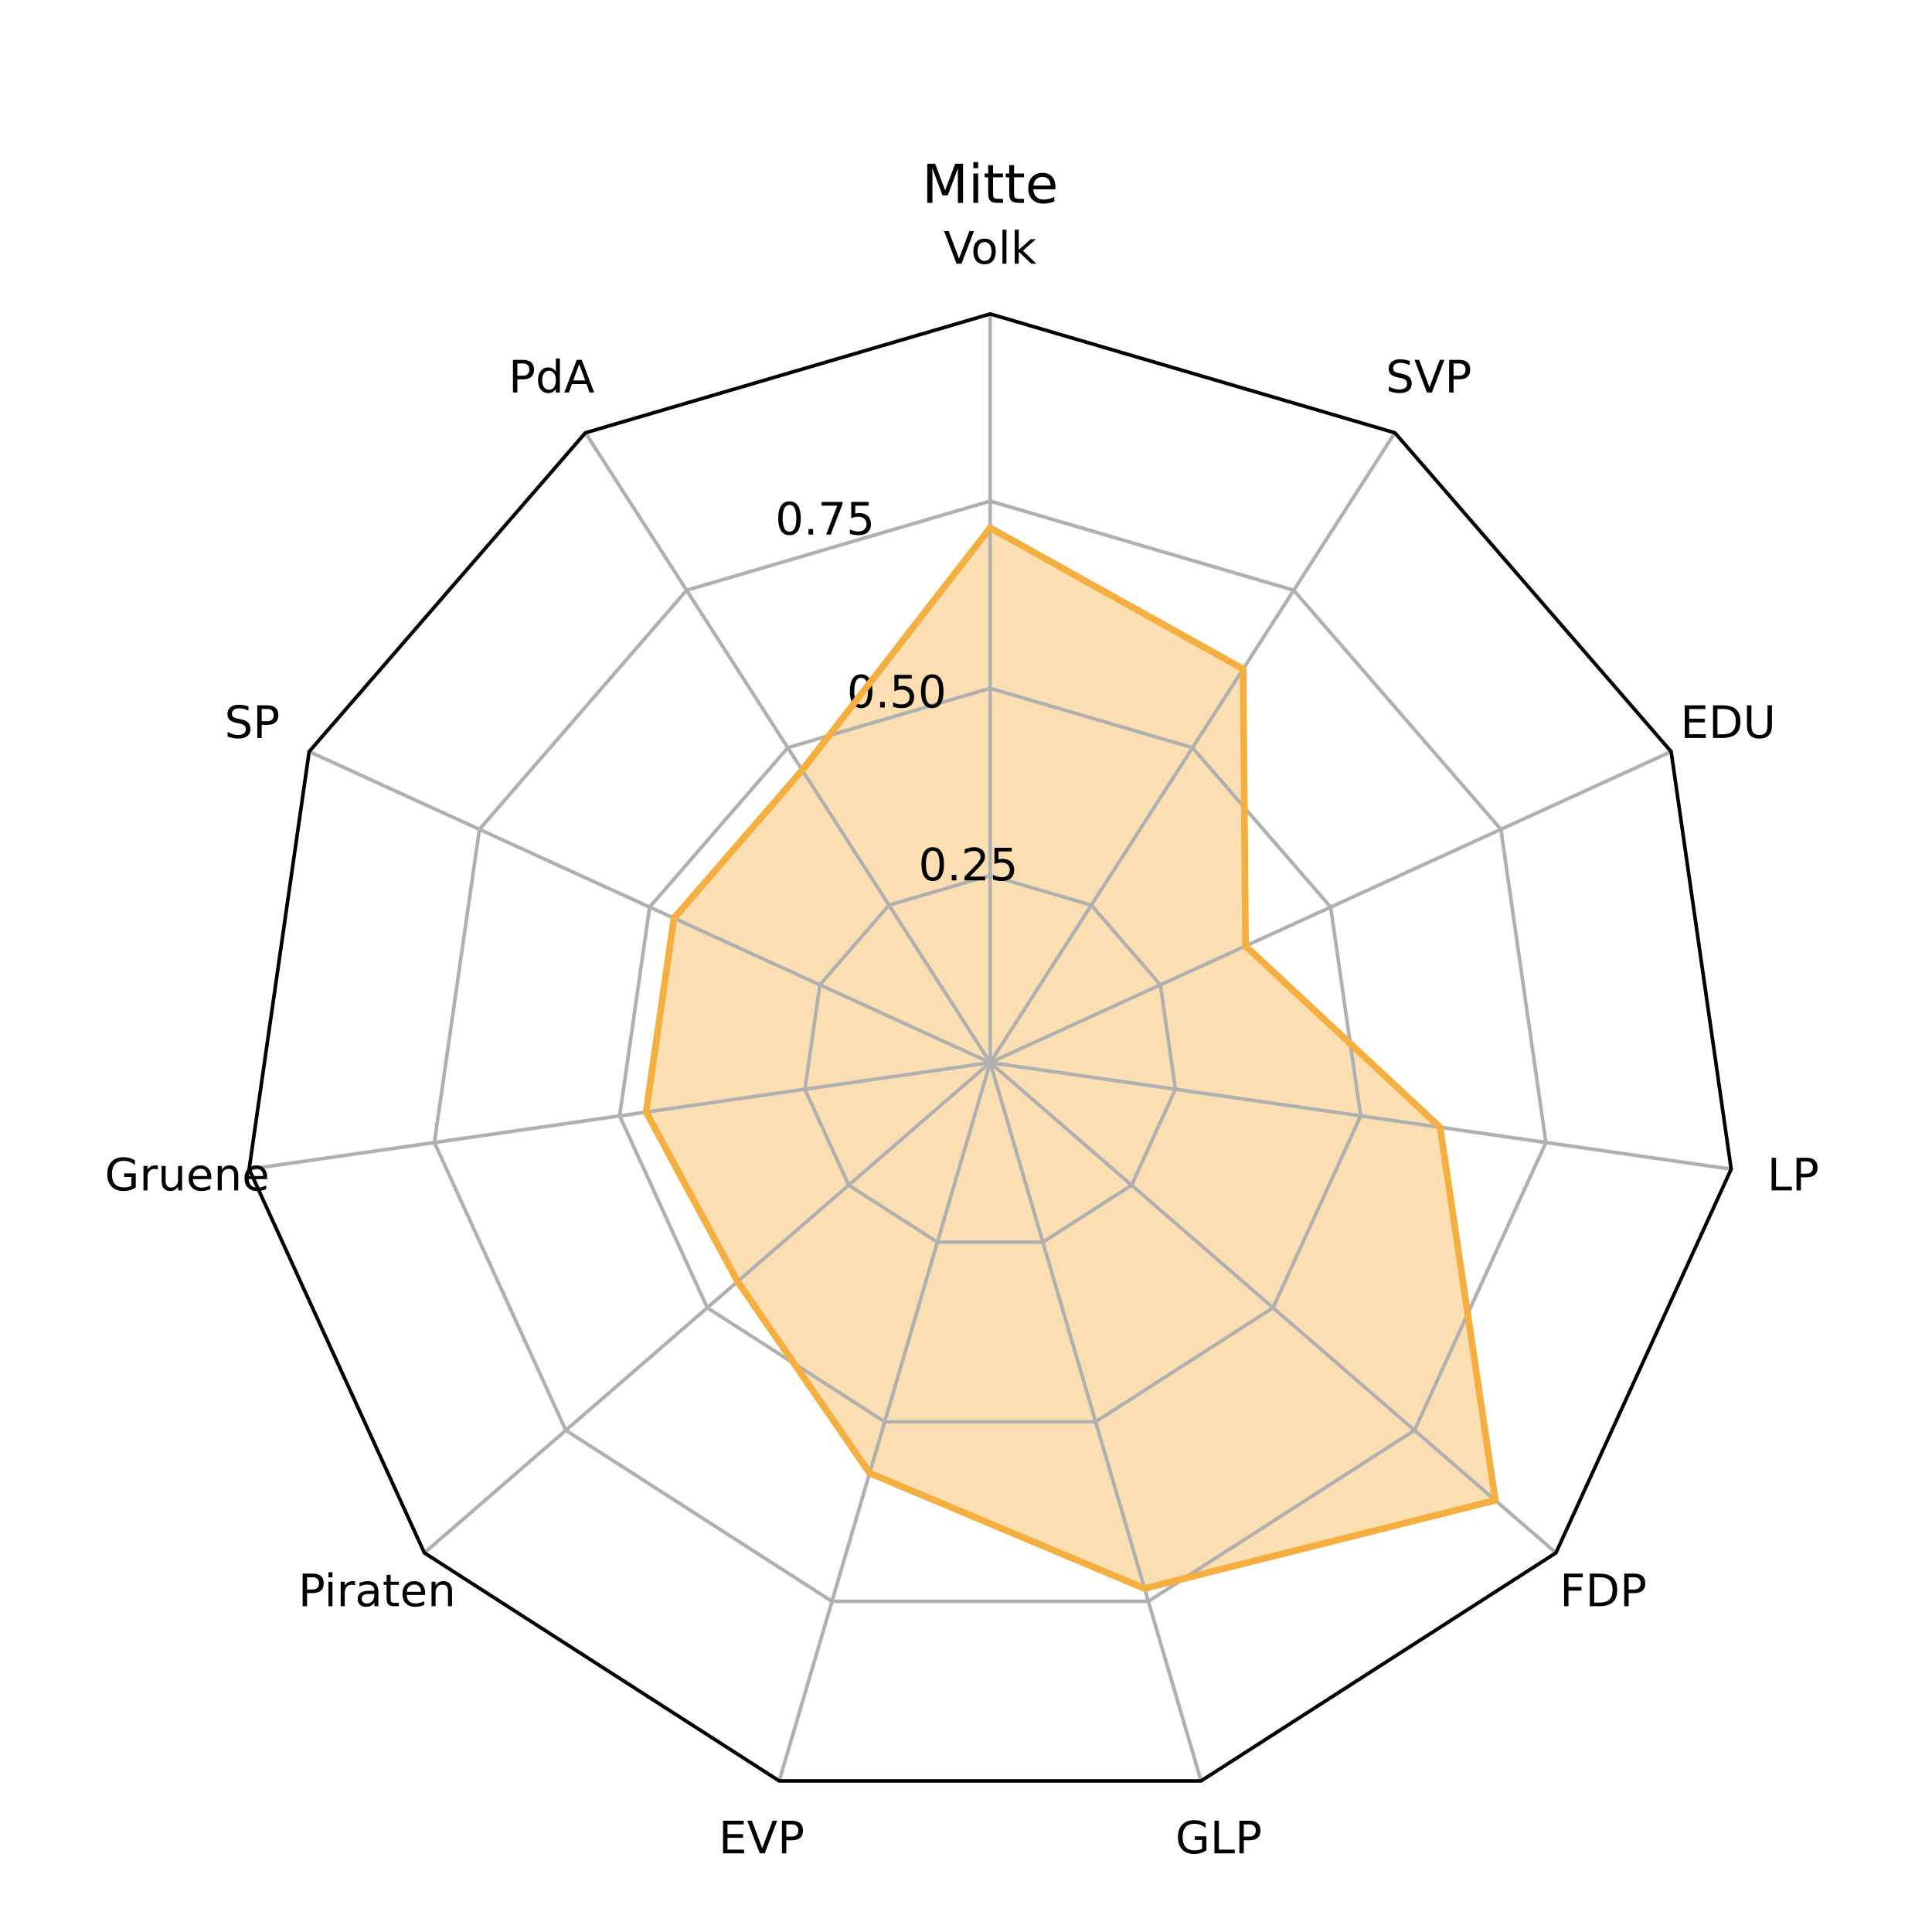
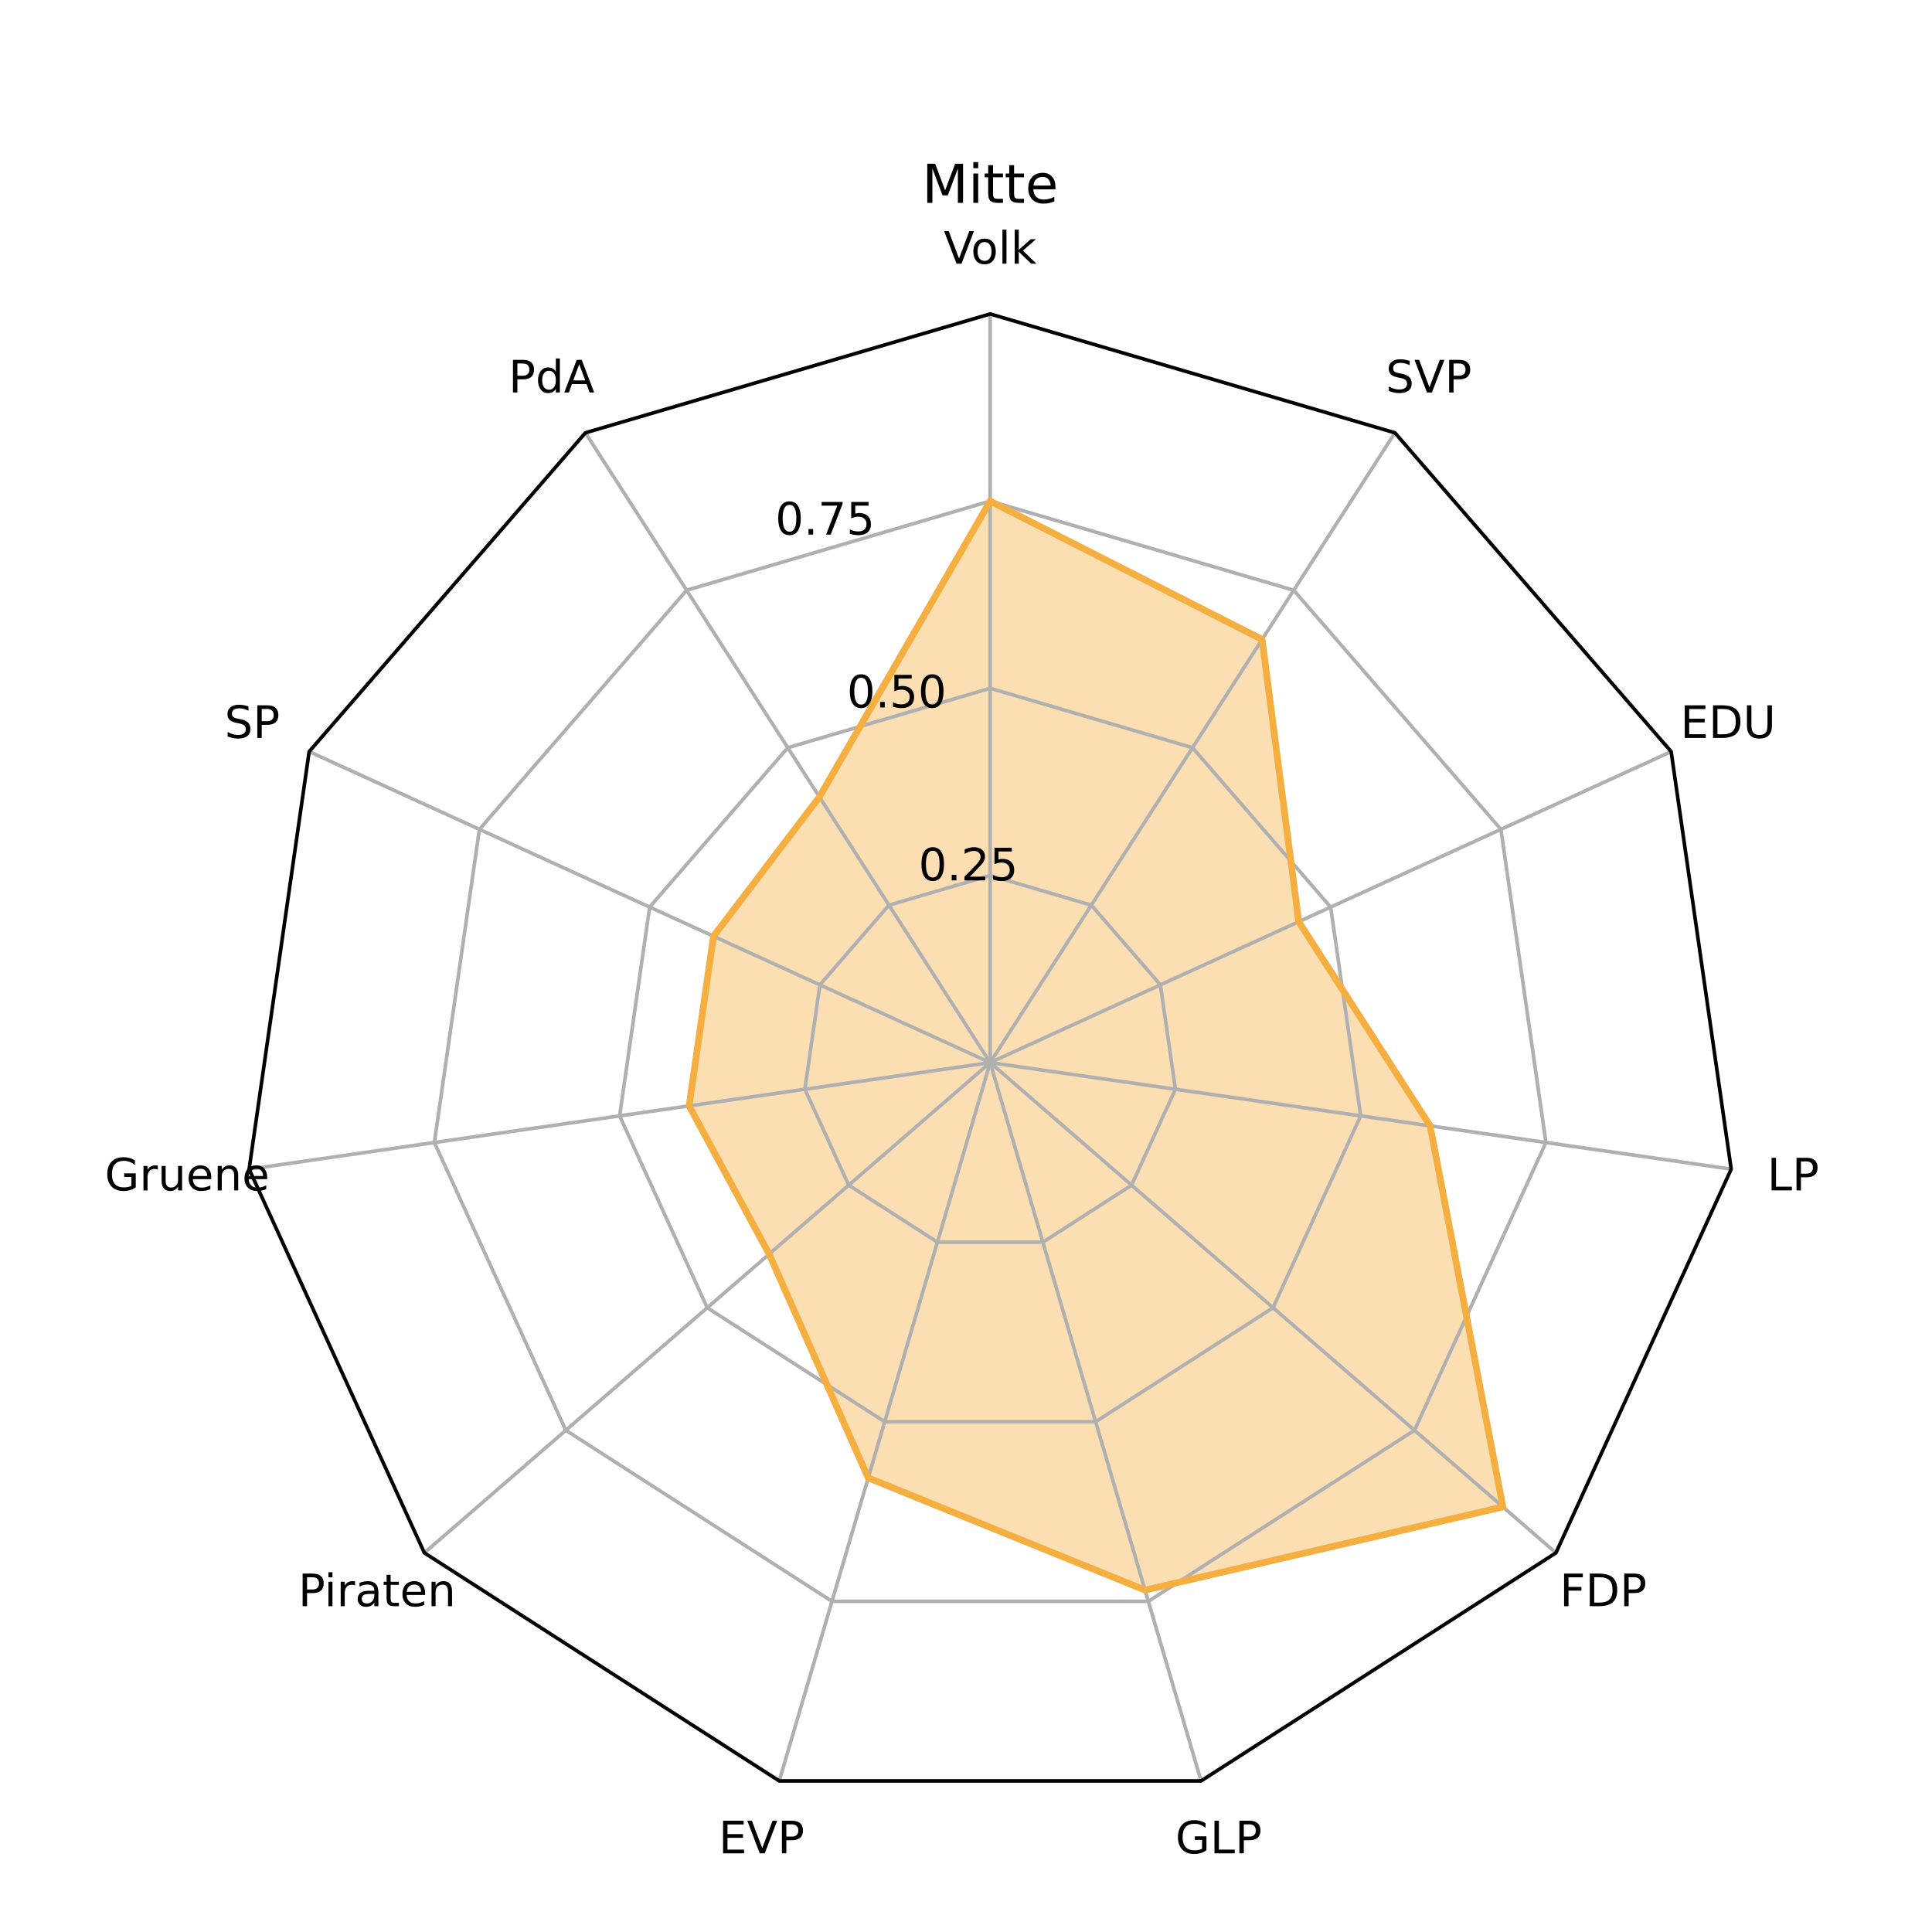
<svg xmlns="http://www.w3.org/2000/svg" xmlns:xlink="http://www.w3.org/1999/xlink" width="432pt" height="432pt" viewBox="0 0 432 432" version="1.1">
  <defs>
    <style type="text/css">*{stroke-linejoin: round; stroke-linecap: butt}</style>
  </defs>
  <g id="figure_1">
    <g id="patch_1">
      <path d="M 0 432  L 432 432  L 432 0  L 0 0  z " style="fill: #ffffff" />
    </g>
    <g id="axes_1">
      <g id="patch_2">
        <path d="M 221.4 70.2  L 130.897 96.774  L 69.128 168.06  L 55.704 261.424  L 94.888 347.224  L 174.238 398.219  L 268.562 398.219  L 347.912 347.224  L 387.096 261.424  L 373.672 168.06  L 311.903 96.774  z " style="fill: #ffffff" />
      </g>
      <g id="patch_3">
-         <path d="M 221.4 118.029  L 179.381 172.217  L 150.702 205.313  L 144.47 248.661  L 164.921 286.539  L 194.45 329.382  L 255.929 355.196  L 334.358 335.478  L 322.001 252.064  L 278.502 211.522  L 277.965 149.584  z " clip-path="url(#pbbce29f7ab)" style="fill: #f5ae40; opacity: 0.4; stroke: #f5ae40; stroke-linejoin: miter" />
+         <path d="M 221.4 112.05  L 183.219 178.189  L 159.539 209.349  L 154.086 247.278  L 171.981 280.422  L 194.134 330.458  L 256.035 355.555  L 336.052 336.946  L 319.782 251.745  L 290.398 206.089  L 282.207 142.983  z " clip-path="url(#pb3d2dcddb6)" style="fill: #f5ae40; opacity: 0.4; stroke: #f5ae40; stroke-linejoin: miter" />
      </g>
      <g id="matplotlib.axis_1">
        <g id="xtick_1">
          <g id="line2d_1">
-             <path d="M 221.4 237.6  L 221.4 222.382  L 221.4 207.164  L 221.4 191.945  L 221.4 176.727  L 221.4 161.509  L 221.4 146.291  L 221.4 131.073  L 221.4 115.855  L 221.4 100.636  L 221.4 85.418  L 221.4 70.2  " clip-path="url(#pbbce29f7ab)" style="fill: none; stroke: #b0b0b0; stroke-width: 0.8; stroke-linecap: square" />
+             <path d="M 221.4 237.6  L 221.4 222.382  L 221.4 207.164  L 221.4 191.945  L 221.4 176.727  L 221.4 161.509  L 221.4 146.291  L 221.4 131.073  L 221.4 115.855  L 221.4 100.636  L 221.4 85.418  L 221.4 70.2  " clip-path="url(#pb3d2dcddb6)" style="fill: none; stroke: #b0b0b0; stroke-width: 0.8; stroke-linecap: square" />
          </g>
          <g id="text_1">
-             <g transform="translate(211.0234 58.95938)scale(0.1 -0.1)">
+             <g transform="translate(211.0234 58.95938) scale(0.1 -0.1)">
              <defs>
                <path id="DejaVuSans-56" d="M 1831 0  L 50 4666  L 709 4666  L 2188 738  L 3669 4666  L 4325 4666  L 2547 0  L 1831 0  z " transform="scale(0.015625)" />
                <path id="DejaVuSans-6f" d="M 1959 3097  Q 1497 3097 1228 2736  Q 959 2375 959 1747  Q 959 1119 1226 758  Q 1494 397 1959 397  Q 2419 397 2687 759  Q 2956 1122 2956 1747  Q 2956 2369 2687 2733  Q 2419 3097 1959 3097  z M 1959 3584  Q 2709 3584 3137 3096  Q 3566 2609 3566 1747  Q 3566 888 3137 398  Q 2709 -91 1959 -91  Q 1206 -91 779 398  Q 353 888 353 1747  Q 353 2609 779 3096  Q 1206 3584 1959 3584  z " transform="scale(0.015625)" />
                <path id="DejaVuSans-6c" d="M 603 4863  L 1178 4863  L 1178 0  L 603 0  L 603 4863  z " transform="scale(0.015625)" />
                <path id="DejaVuSans-6b" d="M 581 4863  L 1159 4863  L 1159 1991  L 2875 3500  L 3609 3500  L 1753 1863  L 3688 0  L 2938 0  L 1159 1709  L 1159 0  L 581 0  L 581 4863  z " transform="scale(0.015625)" />
              </defs>
              <use xlink:href="#DejaVuSans-56" />
              <use xlink:href="#DejaVuSans-6f" x="60.658" />
              <use xlink:href="#DejaVuSans-6c" x="121.84" />
              <use xlink:href="#DejaVuSans-6b" x="149.623" />
            </g>
          </g>
        </g>
        <g id="xtick_2">
          <g id="line2d_2">
-             <path d="M 221.4 237.6  L 213.172 224.798  L 204.945 211.995  L 196.717 199.193  L 188.49 186.391  L 180.262 173.588  L 172.035 160.786  L 163.807 147.984  L 155.579 135.181  L 147.352 122.379  L 139.124 109.577  L 130.897 96.774  " clip-path="url(#pbbce29f7ab)" style="fill: none; stroke: #b0b0b0; stroke-width: 0.8; stroke-linecap: square" />
+             <path d="M 221.4 237.6  L 213.172 224.798  L 204.945 211.995  L 196.717 199.193  L 188.49 186.391  L 180.262 173.588  L 172.035 160.786  L 163.807 147.984  L 155.579 135.181  L 147.352 122.379  L 139.124 109.577  L 130.897 96.774  " clip-path="url(#pb3d2dcddb6)" style="fill: none; stroke: #b0b0b0; stroke-width: 0.8; stroke-linecap: square" />
          </g>
          <g id="text_2">
-             <g transform="translate(113.7184 87.75598)scale(0.1 -0.1)">
+             <g transform="translate(113.7184 87.75598) scale(0.1 -0.1)">
              <defs>
                <path id="DejaVuSans-50" d="M 1259 4147  L 1259 2394  L 2053 2394  Q 2494 2394 2734 2622  Q 2975 2850 2975 3272  Q 2975 3691 2734 3919  Q 2494 4147 2053 4147  L 1259 4147  z M 628 4666  L 2053 4666  Q 2838 4666 3239 4311  Q 3641 3956 3641 3272  Q 3641 2581 3239 2228  Q 2838 1875 2053 1875  L 1259 1875  L 1259 0  L 628 0  L 628 4666  z " transform="scale(0.015625)" />
                <path id="DejaVuSans-64" d="M 2906 2969  L 2906 4863  L 3481 4863  L 3481 0  L 2906 0  L 2906 525  Q 2725 213 2448 61  Q 2172 -91 1784 -91  Q 1150 -91 751 415  Q 353 922 353 1747  Q 353 2572 751 3078  Q 1150 3584 1784 3584  Q 2172 3584 2448 3432  Q 2725 3281 2906 2969  z M 947 1747  Q 947 1113 1208 752  Q 1469 391 1925 391  Q 2381 391 2643 752  Q 2906 1113 2906 1747  Q 2906 2381 2643 2742  Q 2381 3103 1925 3103  Q 1469 3103 1208 2742  Q 947 2381 947 1747  z " transform="scale(0.015625)" />
                <path id="DejaVuSans-41" d="M 2188 4044  L 1331 1722  L 3047 1722  L 2188 4044  z M 1831 4666  L 2547 4666  L 4325 0  L 3669 0  L 3244 1197  L 1141 1197  L 716 0  L 50 0  L 1831 4666  z " transform="scale(0.015625)" />
              </defs>
              <use xlink:href="#DejaVuSans-50" />
              <use xlink:href="#DejaVuSans-64" x="60.303" />
              <use xlink:href="#DejaVuSans-41" x="123.779" />
            </g>
          </g>
        </g>
        <g id="xtick_3">
          <g id="line2d_3">
-             <path d="M 221.4 237.6  L 207.557 231.278  L 193.714 224.956  L 179.871 218.634  L 166.028 212.313  L 152.185 205.991  L 138.342 199.669  L 124.499 193.347  L 110.656 187.025  L 96.813 180.703  L 82.971 174.381  L 69.128 168.06  " clip-path="url(#pbbce29f7ab)" style="fill: none; stroke: #b0b0b0; stroke-width: 0.8; stroke-linecap: square" />
+             <path d="M 221.4 237.6  L 207.557 231.278  L 193.714 224.956  L 179.871 218.634  L 166.028 212.313  L 152.185 205.991  L 138.342 199.669  L 124.499 193.347  L 110.656 187.025  L 96.813 180.703  L 82.971 174.381  L 69.128 168.06  " clip-path="url(#pb3d2dcddb6)" style="fill: none; stroke: #b0b0b0; stroke-width: 0.8; stroke-linecap: square" />
          </g>
          <g id="text_3">
-             <g transform="translate(50.20369 165.0031)scale(0.1 -0.1)">
+             <g transform="translate(50.20369 165.0031) scale(0.1 -0.1)">
              <defs>
                <path id="DejaVuSans-53" d="M 3425 4513  L 3425 3897  Q 3066 4069 2747 4153  Q 2428 4238 2131 4238  Q 1616 4238 1336 4038  Q 1056 3838 1056 3469  Q 1056 3159 1242 3001  Q 1428 2844 1947 2747  L 2328 2669  Q 3034 2534 3370 2195  Q 3706 1856 3706 1288  Q 3706 609 3251 259  Q 2797 -91 1919 -91  Q 1588 -91 1214 -16  Q 841 59 441 206  L 441 856  Q 825 641 1194 531  Q 1563 422 1919 422  Q 2459 422 2753 634  Q 3047 847 3047 1241  Q 3047 1584 2836 1778  Q 2625 1972 2144 2069  L 1759 2144  Q 1053 2284 737 2584  Q 422 2884 422 3419  Q 422 4038 858 4394  Q 1294 4750 2059 4750  Q 2388 4750 2728 4690  Q 3069 4631 3425 4513  z " transform="scale(0.015625)" />
              </defs>
              <use xlink:href="#DejaVuSans-53" />
              <use xlink:href="#DejaVuSans-50" x="63.477" />
            </g>
          </g>
        </g>
        <g id="xtick_4">
          <g id="line2d_4">
-             <path d="M 221.4 237.6  L 206.337 239.766  L 191.273 241.932  L 176.21 244.097  L 161.147 246.263  L 146.084 248.429  L 131.02 250.595  L 115.957 252.76  L 100.894 254.926  L 85.83 257.092  L 70.767 259.258  L 55.704 261.424  " clip-path="url(#pbbce29f7ab)" style="fill: none; stroke: #b0b0b0; stroke-width: 0.8; stroke-linecap: square" />
+             <path d="M 221.4 237.6  L 206.337 239.766  L 191.273 241.932  L 176.21 244.097  L 161.147 246.263  L 146.084 248.429  L 131.02 250.595  L 115.957 252.76  L 100.894 254.926  L 85.83 257.092  L 70.767 259.258  L 55.704 261.424  " clip-path="url(#pb3d2dcddb6)" style="fill: none; stroke: #b0b0b0; stroke-width: 0.8; stroke-linecap: square" />
          </g>
          <g id="text_4">
-             <g transform="translate(23.42608 266.1753)scale(0.1 -0.1)">
+             <g transform="translate(23.42608 266.1753) scale(0.1 -0.1)">
              <defs>
                <path id="DejaVuSans-47" d="M 3809 666  L 3809 1919  L 2778 1919  L 2778 2438  L 4434 2438  L 4434 434  Q 4069 175 3628 42  Q 3188 -91 2688 -91  Q 1594 -91 976 548  Q 359 1188 359 2328  Q 359 3472 976 4111  Q 1594 4750 2688 4750  Q 3144 4750 3555 4637  Q 3966 4525 4313 4306  L 4313 3634  Q 3963 3931 3569 4081  Q 3175 4231 2741 4231  Q 1884 4231 1454 3753  Q 1025 3275 1025 2328  Q 1025 1384 1454 906  Q 1884 428 2741 428  Q 3075 428 3337 486  Q 3600 544 3809 666  z " transform="scale(0.015625)" />
                <path id="DejaVuSans-72" d="M 2631 2963  Q 2534 3019 2420 3045  Q 2306 3072 2169 3072  Q 1681 3072 1420 2755  Q 1159 2438 1159 1844  L 1159 0  L 581 0  L 581 3500  L 1159 3500  L 1159 2956  Q 1341 3275 1631 3429  Q 1922 3584 2338 3584  Q 2397 3584 2469 3576  Q 2541 3569 2628 3553  L 2631 2963  z " transform="scale(0.015625)" />
                <path id="DejaVuSans-75" d="M 544 1381  L 544 3500  L 1119 3500  L 1119 1403  Q 1119 906 1312 657  Q 1506 409 1894 409  Q 2359 409 2629 706  Q 2900 1003 2900 1516  L 2900 3500  L 3475 3500  L 3475 0  L 2900 0  L 2900 538  Q 2691 219 2414 64  Q 2138 -91 1772 -91  Q 1169 -91 856 284  Q 544 659 544 1381  z M 1991 3584  L 1991 3584  z " transform="scale(0.015625)" />
                <path id="DejaVuSans-65" d="M 3597 1894  L 3597 1613  L 953 1613  Q 991 1019 1311 708  Q 1631 397 2203 397  Q 2534 397 2845 478  Q 3156 559 3463 722  L 3463 178  Q 3153 47 2828 -22  Q 2503 -91 2169 -91  Q 1331 -91 842 396  Q 353 884 353 1716  Q 353 2575 817 3079  Q 1281 3584 2069 3584  Q 2775 3584 3186 3129  Q 3597 2675 3597 1894  z M 3022 2063  Q 3016 2534 2758 2815  Q 2500 3097 2075 3097  Q 1594 3097 1305 2825  Q 1016 2553 972 2059  L 3022 2063  z " transform="scale(0.015625)" />
                <path id="DejaVuSans-6e" d="M 3513 2113  L 3513 0  L 2938 0  L 2938 2094  Q 2938 2591 2744 2837  Q 2550 3084 2163 3084  Q 1697 3084 1428 2787  Q 1159 2491 1159 1978  L 1159 0  L 581 0  L 581 3500  L 1159 3500  L 1159 2956  Q 1366 3272 1645 3428  Q 1925 3584 2291 3584  Q 2894 3584 3203 3211  Q 3513 2838 3513 2113  z " transform="scale(0.015625)" />
              </defs>
              <use xlink:href="#DejaVuSans-47" />
              <use xlink:href="#DejaVuSans-72" x="77.49" />
              <use xlink:href="#DejaVuSans-75" x="118.604" />
              <use xlink:href="#DejaVuSans-65" x="181.982" />
              <use xlink:href="#DejaVuSans-6e" x="243.506" />
              <use xlink:href="#DejaVuSans-65" x="306.885" />
            </g>
          </g>
        </g>
        <g id="xtick_5">
          <g id="line2d_5">
-             <path d="M 221.4 237.6  L 209.899 247.566  L 198.398 257.532  L 186.897 267.497  L 175.395 277.463  L 163.894 287.429  L 152.393 297.395  L 140.892 307.361  L 129.391 317.326  L 117.89 327.292  L 106.389 337.258  L 94.888 347.224  " clip-path="url(#pbbce29f7ab)" style="fill: none; stroke: #b0b0b0; stroke-width: 0.8; stroke-linecap: square" />
+             <path d="M 221.4 237.6  L 209.899 247.566  L 198.398 257.532  L 186.897 267.497  L 175.395 277.463  L 163.894 287.429  L 152.393 297.395  L 140.892 307.361  L 129.391 317.326  L 117.89 327.292  L 106.389 337.258  L 94.888 347.224  " clip-path="url(#pb3d2dcddb6)" style="fill: none; stroke: #b0b0b0; stroke-width: 0.8; stroke-linecap: square" />
          </g>
          <g id="text_5">
-             <g transform="translate(66.69062 359.1511)scale(0.1 -0.1)">
+             <g transform="translate(66.69062 359.1511) scale(0.1 -0.1)">
              <defs>
                <path id="DejaVuSans-69" d="M 603 3500  L 1178 3500  L 1178 0  L 603 0  L 603 3500  z M 603 4863  L 1178 4863  L 1178 4134  L 603 4134  L 603 4863  z " transform="scale(0.015625)" />
                <path id="DejaVuSans-61" d="M 2194 1759  Q 1497 1759 1228 1600  Q 959 1441 959 1056  Q 959 750 1161 570  Q 1363 391 1709 391  Q 2188 391 2477 730  Q 2766 1069 2766 1631  L 2766 1759  L 2194 1759  z M 3341 1997  L 3341 0  L 2766 0  L 2766 531  Q 2569 213 2275 61  Q 1981 -91 1556 -91  Q 1019 -91 701 211  Q 384 513 384 1019  Q 384 1609 779 1909  Q 1175 2209 1959 2209  L 2766 2209  L 2766 2266  Q 2766 2663 2505 2880  Q 2244 3097 1772 3097  Q 1472 3097 1187 3025  Q 903 2953 641 2809  L 641 3341  Q 956 3463 1253 3523  Q 1550 3584 1831 3584  Q 2591 3584 2966 3190  Q 3341 2797 3341 1997  z " transform="scale(0.015625)" />
                <path id="DejaVuSans-74" d="M 1172 4494  L 1172 3500  L 2356 3500  L 2356 3053  L 1172 3053  L 1172 1153  Q 1172 725 1289 603  Q 1406 481 1766 481  L 2356 481  L 2356 0  L 1766 0  Q 1100 0 847 248  Q 594 497 594 1153  L 594 3053  L 172 3053  L 172 3500  L 594 3500  L 594 4494  L 1172 4494  z " transform="scale(0.015625)" />
              </defs>
              <use xlink:href="#DejaVuSans-50" />
              <use xlink:href="#DejaVuSans-69" x="58.053" />
              <use xlink:href="#DejaVuSans-72" x="85.836" />
              <use xlink:href="#DejaVuSans-61" x="126.949" />
              <use xlink:href="#DejaVuSans-74" x="188.229" />
              <use xlink:href="#DejaVuSans-65" x="227.438" />
              <use xlink:href="#DejaVuSans-6e" x="288.961" />
            </g>
          </g>
        </g>
        <g id="xtick_6">
          <g id="line2d_6">
-             <path d="M 221.4 237.6  L 217.113 252.202  L 212.825 266.803  L 208.538 281.405  L 204.25 296.007  L 199.963 310.609  L 195.675 325.21  L 191.388 339.812  L 187.1 354.414  L 182.813 369.016  L 178.525 383.617  L 174.238 398.219  " clip-path="url(#pbbce29f7ab)" style="fill: none; stroke: #b0b0b0; stroke-width: 0.8; stroke-linecap: square" />
+             <path d="M 221.4 237.6  L 217.113 252.202  L 212.825 266.803  L 208.538 281.405  L 204.25 296.007  L 199.963 310.609  L 195.675 325.21  L 191.388 339.812  L 187.1 354.414  L 182.813 369.016  L 178.525 383.617  L 174.238 398.219  " clip-path="url(#pb3d2dcddb6)" style="fill: none; stroke: #b0b0b0; stroke-width: 0.8; stroke-linecap: square" />
          </g>
          <g id="text_6">
-             <g transform="translate(160.6992 414.4114)scale(0.1 -0.1)">
+             <g transform="translate(160.6992 414.4114) scale(0.1 -0.1)">
              <defs>
                <path id="DejaVuSans-45" d="M 628 4666  L 3578 4666  L 3578 4134  L 1259 4134  L 1259 2753  L 3481 2753  L 3481 2222  L 1259 2222  L 1259 531  L 3634 531  L 3634 0  L 628 0  L 628 4666  z " transform="scale(0.015625)" />
              </defs>
              <use xlink:href="#DejaVuSans-45" />
              <use xlink:href="#DejaVuSans-56" x="63.184" />
              <use xlink:href="#DejaVuSans-50" x="131.592" />
            </g>
          </g>
        </g>
        <g id="xtick_7">
          <g id="line2d_7">
-             <path d="M 221.4 237.6  L 225.687 252.202  L 229.975 266.803  L 234.262 281.405  L 238.55 296.007  L 242.837 310.609  L 247.125 325.21  L 251.412 339.812  L 255.7 354.414  L 259.987 369.016  L 264.275 383.617  L 268.562 398.219  " clip-path="url(#pbbce29f7ab)" style="fill: none; stroke: #b0b0b0; stroke-width: 0.8; stroke-linecap: square" />
+             <path d="M 221.4 237.6  L 225.687 252.202  L 229.975 266.803  L 234.262 281.405  L 238.55 296.007  L 242.837 310.609  L 247.125 325.21  L 251.412 339.812  L 255.7 354.414  L 259.987 369.016  L 264.275 383.617  L 268.562 398.219  " clip-path="url(#pb3d2dcddb6)" style="fill: none; stroke: #b0b0b0; stroke-width: 0.8; stroke-linecap: square" />
          </g>
          <g id="text_7">
-             <g transform="translate(262.8313 414.4114)scale(0.1 -0.1)">
+             <g transform="translate(262.8313 414.4114) scale(0.1 -0.1)">
              <defs>
                <path id="DejaVuSans-4c" d="M 628 4666  L 1259 4666  L 1259 531  L 3531 531  L 3531 0  L 628 0  L 628 4666  z " transform="scale(0.015625)" />
              </defs>
              <use xlink:href="#DejaVuSans-47" />
              <use xlink:href="#DejaVuSans-4c" x="77.49" />
              <use xlink:href="#DejaVuSans-50" x="133.203" />
            </g>
          </g>
        </g>
        <g id="xtick_8">
          <g id="line2d_8">
-             <path d="M 221.4 237.6  L 232.901 247.566  L 244.402 257.532  L 255.903 267.497  L 267.405 277.463  L 278.906 287.429  L 290.407 297.395  L 301.908 307.361  L 313.409 317.326  L 324.91 327.292  L 336.411 337.258  L 347.912 347.224  " clip-path="url(#pbbce29f7ab)" style="fill: none; stroke: #b0b0b0; stroke-width: 0.8; stroke-linecap: square" />
+             <path d="M 221.4 237.6  L 232.901 247.566  L 244.402 257.532  L 255.903 267.497  L 267.405 277.463  L 278.906 287.429  L 290.407 297.395  L 301.908 307.361  L 313.409 317.326  L 324.91 327.292  L 336.411 337.258  L 347.912 347.224  " clip-path="url(#pb3d2dcddb6)" style="fill: none; stroke: #b0b0b0; stroke-width: 0.8; stroke-linecap: square" />
          </g>
          <g id="text_8">
-             <g transform="translate(348.7523 359.1511)scale(0.1 -0.1)">
+             <g transform="translate(348.7523 359.1511) scale(0.1 -0.1)">
              <defs>
                <path id="DejaVuSans-46" d="M 628 4666  L 3309 4666  L 3309 4134  L 1259 4134  L 1259 2759  L 3109 2759  L 3109 2228  L 1259 2228  L 1259 0  L 628 0  L 628 4666  z " transform="scale(0.015625)" />
                <path id="DejaVuSans-44" d="M 1259 4147  L 1259 519  L 2022 519  Q 2988 519 3436 956  Q 3884 1394 3884 2338  Q 3884 3275 3436 3711  Q 2988 4147 2022 4147  L 1259 4147  z M 628 4666  L 1925 4666  Q 3281 4666 3915 4102  Q 4550 3538 4550 2338  Q 4550 1131 3912 565  Q 3275 0 1925 0  L 628 0  L 628 4666  z " transform="scale(0.015625)" />
              </defs>
              <use xlink:href="#DejaVuSans-46" />
              <use xlink:href="#DejaVuSans-44" x="57.52" />
              <use xlink:href="#DejaVuSans-50" x="134.521" />
            </g>
          </g>
        </g>
        <g id="xtick_9">
          <g id="line2d_9">
-             <path d="M 221.4 237.6  L 236.463 239.766  L 251.527 241.932  L 266.59 244.097  L 281.653 246.263  L 296.716 248.429  L 311.78 250.595  L 326.843 252.76  L 341.906 254.926  L 356.97 257.092  L 372.033 259.258  L 387.096 261.424  " clip-path="url(#pbbce29f7ab)" style="fill: none; stroke: #b0b0b0; stroke-width: 0.8; stroke-linecap: square" />
+             <path d="M 221.4 237.6  L 236.463 239.766  L 251.527 241.932  L 266.59 244.097  L 281.653 246.263  L 296.716 248.429  L 311.78 250.595  L 326.843 252.76  L 341.906 254.926  L 356.97 257.092  L 372.033 259.258  L 387.096 261.424  " clip-path="url(#pb3d2dcddb6)" style="fill: none; stroke: #b0b0b0; stroke-width: 0.8; stroke-linecap: square" />
          </g>
          <g id="text_9">
-             <g transform="translate(395.1528 266.1753)scale(0.1 -0.1)">
+             <g transform="translate(395.1528 266.1753) scale(0.1 -0.1)">
              <use xlink:href="#DejaVuSans-4c" />
              <use xlink:href="#DejaVuSans-50" x="55.713" />
            </g>
          </g>
        </g>
        <g id="xtick_10">
          <g id="line2d_10">
-             <path d="M 221.4 237.6  L 235.243 231.278  L 249.086 224.956  L 262.929 218.634  L 276.772 212.313  L 290.615 205.991  L 304.458 199.669  L 318.301 193.347  L 332.144 187.025  L 345.987 180.703  L 359.829 174.381  L 373.672 168.06  " clip-path="url(#pbbce29f7ab)" style="fill: none; stroke: #b0b0b0; stroke-width: 0.8; stroke-linecap: square" />
+             <path d="M 221.4 237.6  L 235.243 231.278  L 249.086 224.956  L 262.929 218.634  L 276.772 212.313  L 290.615 205.991  L 304.458 199.669  L 318.301 193.347  L 332.144 187.025  L 345.987 180.703  L 359.829 174.381  L 373.672 168.06  " clip-path="url(#pb3d2dcddb6)" style="fill: none; stroke: #b0b0b0; stroke-width: 0.8; stroke-linecap: square" />
          </g>
          <g id="text_10">
-             <g transform="translate(375.7385 165.0031)scale(0.1 -0.1)">
+             <g transform="translate(375.7385 165.0031) scale(0.1 -0.1)">
              <defs>
                <path id="DejaVuSans-55" d="M 556 4666  L 1191 4666  L 1191 1831  Q 1191 1081 1462 751  Q 1734 422 2344 422  Q 2950 422 3222 751  Q 3494 1081 3494 1831  L 3494 4666  L 4128 4666  L 4128 1753  Q 4128 841 3676 375  Q 3225 -91 2344 -91  Q 1459 -91 1007 375  Q 556 841 556 1753  L 556 4666  z " transform="scale(0.015625)" />
              </defs>
              <use xlink:href="#DejaVuSans-45" />
              <use xlink:href="#DejaVuSans-44" x="63.184" />
              <use xlink:href="#DejaVuSans-55" x="140.186" />
            </g>
          </g>
        </g>
        <g id="xtick_11">
          <g id="line2d_11">
-             <path d="M 221.4 237.6  L 229.628 224.798  L 237.855 211.995  L 246.083 199.193  L 254.31 186.391  L 262.538 173.588  L 270.765 160.786  L 278.993 147.984  L 287.221 135.181  L 295.448 122.379  L 303.676 109.577  L 311.903 96.774  " clip-path="url(#pbbce29f7ab)" style="fill: none; stroke: #b0b0b0; stroke-width: 0.8; stroke-linecap: square" />
+             <path d="M 221.4 237.6  L 229.628 224.798  L 237.855 211.995  L 246.083 199.193  L 254.31 186.391  L 262.538 173.588  L 270.765 160.786  L 278.993 147.984  L 287.221 135.181  L 295.448 122.379  L 303.676 109.577  L 311.903 96.774  " clip-path="url(#pb3d2dcddb6)" style="fill: none; stroke: #b0b0b0; stroke-width: 0.8; stroke-linecap: square" />
          </g>
          <g id="text_11">
-             <g transform="translate(309.8629 87.75598)scale(0.1 -0.1)">
+             <g transform="translate(309.8629 87.75598) scale(0.1 -0.1)">
              <use xlink:href="#DejaVuSans-53" />
              <use xlink:href="#DejaVuSans-56" x="63.477" />
              <use xlink:href="#DejaVuSans-50" x="131.885" />
            </g>
          </g>
        </g>
      </g>
      <g id="matplotlib.axis_2">
        <g id="ytick_1">
          <g id="line2d_12">
-             <path d="M 221.4 195.75  L 198.774 202.394  L 183.332 220.215  L 179.976 243.556  L 189.772 265.006  L 209.609 277.755  L 233.191 277.755  L 253.028 265.006  L 262.824 243.556  L 259.468 220.215  L 244.026 202.394  L 221.4 195.75  " clip-path="url(#pbbce29f7ab)" style="fill: none; stroke: #b0b0b0; stroke-width: 0.8; stroke-linecap: square" />
+             <path d="M 221.4 195.75  L 198.774 202.394  L 183.332 220.215  L 179.976 243.556  L 189.772 265.006  L 209.609 277.755  L 233.191 277.755  L 253.028 265.006  L 262.824 243.556  L 259.468 220.215  L 244.026 202.394  L 221.4 195.75  " clip-path="url(#pb3d2dcddb6)" style="fill: none; stroke: #b0b0b0; stroke-width: 0.8; stroke-linecap: square" />
          </g>
          <g id="text_12">
-             <g transform="translate(205.3847 196.856)scale(0.1 -0.1)">
+             <g transform="translate(205.3847 196.856) scale(0.1 -0.1)">
              <defs>
                <path id="DejaVuSans-30" d="M 2034 4250  Q 1547 4250 1301 3770  Q 1056 3291 1056 2328  Q 1056 1369 1301 889  Q 1547 409 2034 409  Q 2525 409 2770 889  Q 3016 1369 3016 2328  Q 3016 3291 2770 3770  Q 2525 4250 2034 4250  z M 2034 4750  Q 2819 4750 3233 4129  Q 3647 3509 3647 2328  Q 3647 1150 3233 529  Q 2819 -91 2034 -91  Q 1250 -91 836 529  Q 422 1150 422 2328  Q 422 3509 836 4129  Q 1250 4750 2034 4750  z " transform="scale(0.015625)" />
                <path id="DejaVuSans-2e" d="M 684 794  L 1344 794  L 1344 0  L 684 0  L 684 794  z " transform="scale(0.015625)" />
                <path id="DejaVuSans-32" d="M 1228 531  L 3431 531  L 3431 0  L 469 0  L 469 531  Q 828 903 1448 1529  Q 2069 2156 2228 2338  Q 2531 2678 2651 2914  Q 2772 3150 2772 3378  Q 2772 3750 2511 3984  Q 2250 4219 1831 4219  Q 1534 4219 1204 4116  Q 875 4013 500 3803  L 500 4441  Q 881 4594 1212 4672  Q 1544 4750 1819 4750  Q 2544 4750 2975 4387  Q 3406 4025 3406 3419  Q 3406 3131 3298 2873  Q 3191 2616 2906 2266  Q 2828 2175 2409 1742  Q 1991 1309 1228 531  z " transform="scale(0.015625)" />
                <path id="DejaVuSans-35" d="M 691 4666  L 3169 4666  L 3169 4134  L 1269 4134  L 1269 2991  Q 1406 3038 1543 3061  Q 1681 3084 1819 3084  Q 2600 3084 3056 2656  Q 3513 2228 3513 1497  Q 3513 744 3044 326  Q 2575 -91 1722 -91  Q 1428 -91 1123 -41  Q 819 9 494 109  L 494 744  Q 775 591 1075 516  Q 1375 441 1709 441  Q 2250 441 2565 725  Q 2881 1009 2881 1497  Q 2881 1984 2565 2268  Q 2250 2553 1709 2553  Q 1456 2553 1204 2497  Q 953 2441 691 2322  L 691 4666  z " transform="scale(0.015625)" />
              </defs>
              <use xlink:href="#DejaVuSans-30" />
              <use xlink:href="#DejaVuSans-2e" x="63.623" />
              <use xlink:href="#DejaVuSans-32" x="95.41" />
              <use xlink:href="#DejaVuSans-35" x="159.033" />
            </g>
          </g>
        </g>
        <g id="ytick_2">
          <g id="line2d_13">
-             <path d="M 221.4 153.9  L 176.148 167.187  L 145.264 202.83  L 138.552 249.512  L 158.144 292.412  L 197.819 317.91  L 244.981 317.91  L 284.656 292.412  L 304.248 249.512  L 297.536 202.83  L 266.652 167.187  L 221.4 153.9  " clip-path="url(#pbbce29f7ab)" style="fill: none; stroke: #b0b0b0; stroke-width: 0.8; stroke-linecap: square" />
+             <path d="M 221.4 153.9  L 176.148 167.187  L 145.264 202.83  L 138.552 249.512  L 158.144 292.412  L 197.819 317.91  L 244.981 317.91  L 284.656 292.412  L 304.248 249.512  L 297.536 202.83  L 266.652 167.187  L 221.4 153.9  " clip-path="url(#pb3d2dcddb6)" style="fill: none; stroke: #b0b0b0; stroke-width: 0.8; stroke-linecap: square" />
          </g>
          <g id="text_13">
-             <g transform="translate(189.3694 158.1916)scale(0.1 -0.1)">
+             <g transform="translate(189.3694 158.1916) scale(0.1 -0.1)">
              <use xlink:href="#DejaVuSans-30" />
              <use xlink:href="#DejaVuSans-2e" x="63.623" />
              <use xlink:href="#DejaVuSans-35" x="95.41" />
              <use xlink:href="#DejaVuSans-30" x="159.033" />
            </g>
          </g>
        </g>
        <g id="ytick_3">
          <g id="line2d_14">
-             <path d="M 221.4 112.05  L 153.523 131.981  L 107.196 185.445  L 97.128 255.468  L 126.516 319.818  L 186.028 358.064  L 256.772 358.064  L 316.284 319.818  L 345.672 255.468  L 335.604 185.445  L 289.277 131.981  L 221.4 112.05  " clip-path="url(#pbbce29f7ab)" style="fill: none; stroke: #b0b0b0; stroke-width: 0.8; stroke-linecap: square" />
+             <path d="M 221.4 112.05  L 153.523 131.981  L 107.196 185.445  L 97.128 255.468  L 126.516 319.818  L 186.028 358.064  L 256.772 358.064  L 316.284 319.818  L 345.672 255.468  L 335.604 185.445  L 289.277 131.981  L 221.4 112.05  " clip-path="url(#pb3d2dcddb6)" style="fill: none; stroke: #b0b0b0; stroke-width: 0.8; stroke-linecap: square" />
          </g>
          <g id="text_14">
-             <g transform="translate(173.3541 119.5272)scale(0.1 -0.1)">
+             <g transform="translate(173.3541 119.5272) scale(0.1 -0.1)">
              <defs>
                <path id="DejaVuSans-37" d="M 525 4666  L 3525 4666  L 3525 4397  L 1831 0  L 1172 0  L 2766 4134  L 525 4134  L 525 4666  z " transform="scale(0.015625)" />
              </defs>
              <use xlink:href="#DejaVuSans-30" />
              <use xlink:href="#DejaVuSans-2e" x="63.623" />
              <use xlink:href="#DejaVuSans-37" x="95.41" />
              <use xlink:href="#DejaVuSans-35" x="159.033" />
            </g>
          </g>
        </g>
      </g>
      <g id="line2d_15">
-         <path d="M 221.4 118.029  L 179.381 172.217  L 150.702 205.313  L 144.47 248.661  L 164.921 286.539  L 194.45 329.382  L 255.929 355.196  L 334.358 335.478  L 322.001 252.064  L 278.502 211.522  L 277.965 149.584  L 221.4 118.029  " clip-path="url(#pbbce29f7ab)" style="fill: none; stroke: #f5ae40; stroke-width: 1.5; stroke-linecap: square" />
+         <path d="M 221.4 112.05  L 183.219 178.189  L 159.539 209.349  L 154.086 247.278  L 171.981 280.422  L 194.134 330.458  L 256.035 355.555  L 336.052 336.946  L 319.782 251.745  L 290.398 206.089  L 282.207 142.983  L 221.4 112.05  " clip-path="url(#pb3d2dcddb6)" style="fill: none; stroke: #f5ae40; stroke-width: 1.5; stroke-linecap: square" />
      </g>
      <g id="patch_4">
        <path d="M 221.4 70.2  L 130.897 96.774  L 69.128 168.06  L 55.704 261.424  L 94.888 347.224  L 174.238 398.219  L 268.562 398.219  L 347.912 347.224  L 387.096 261.424  L 373.672 168.06  L 311.903 96.774  L 221.4 70.2  z " style="fill: none; stroke: #000000; stroke-width: 0.8; stroke-linejoin: miter; stroke-linecap: square" />
      </g>
      <g id="text_15">
-         <g transform="translate(206.16 45.36094)scale(0.12 -0.12)">
+         <g transform="translate(206.16 45.36094) scale(0.12 -0.12)">
          <defs>
            <path id="DejaVuSans-4d" d="M 628 4666  L 1569 4666  L 2759 1491  L 3956 4666  L 4897 4666  L 4897 0  L 4281 0  L 4281 4097  L 3078 897  L 2444 897  L 1241 4097  L 1241 0  L 628 0  L 628 4666  z " transform="scale(0.015625)" />
          </defs>
          <use xlink:href="#DejaVuSans-4d" />
          <use xlink:href="#DejaVuSans-69" x="86.279" />
          <use xlink:href="#DejaVuSans-74" x="114.062" />
          <use xlink:href="#DejaVuSans-74" x="153.271" />
          <use xlink:href="#DejaVuSans-65" x="192.48" />
        </g>
      </g>
    </g>
  </g>
  <defs>
-     <clipPath id="pbbce29f7ab">
+     <clipPath id="pb3d2dcddb6">
      <path d="M 221.4 70.2  L 130.897 96.774  L 69.128 168.06  L 55.704 261.424  L 94.888 347.224  L 174.238 398.219  L 268.562 398.219  L 347.912 347.224  L 387.096 261.424  L 373.672 168.06  L 311.903 96.774  z " />
    </clipPath>
  </defs>
</svg>
